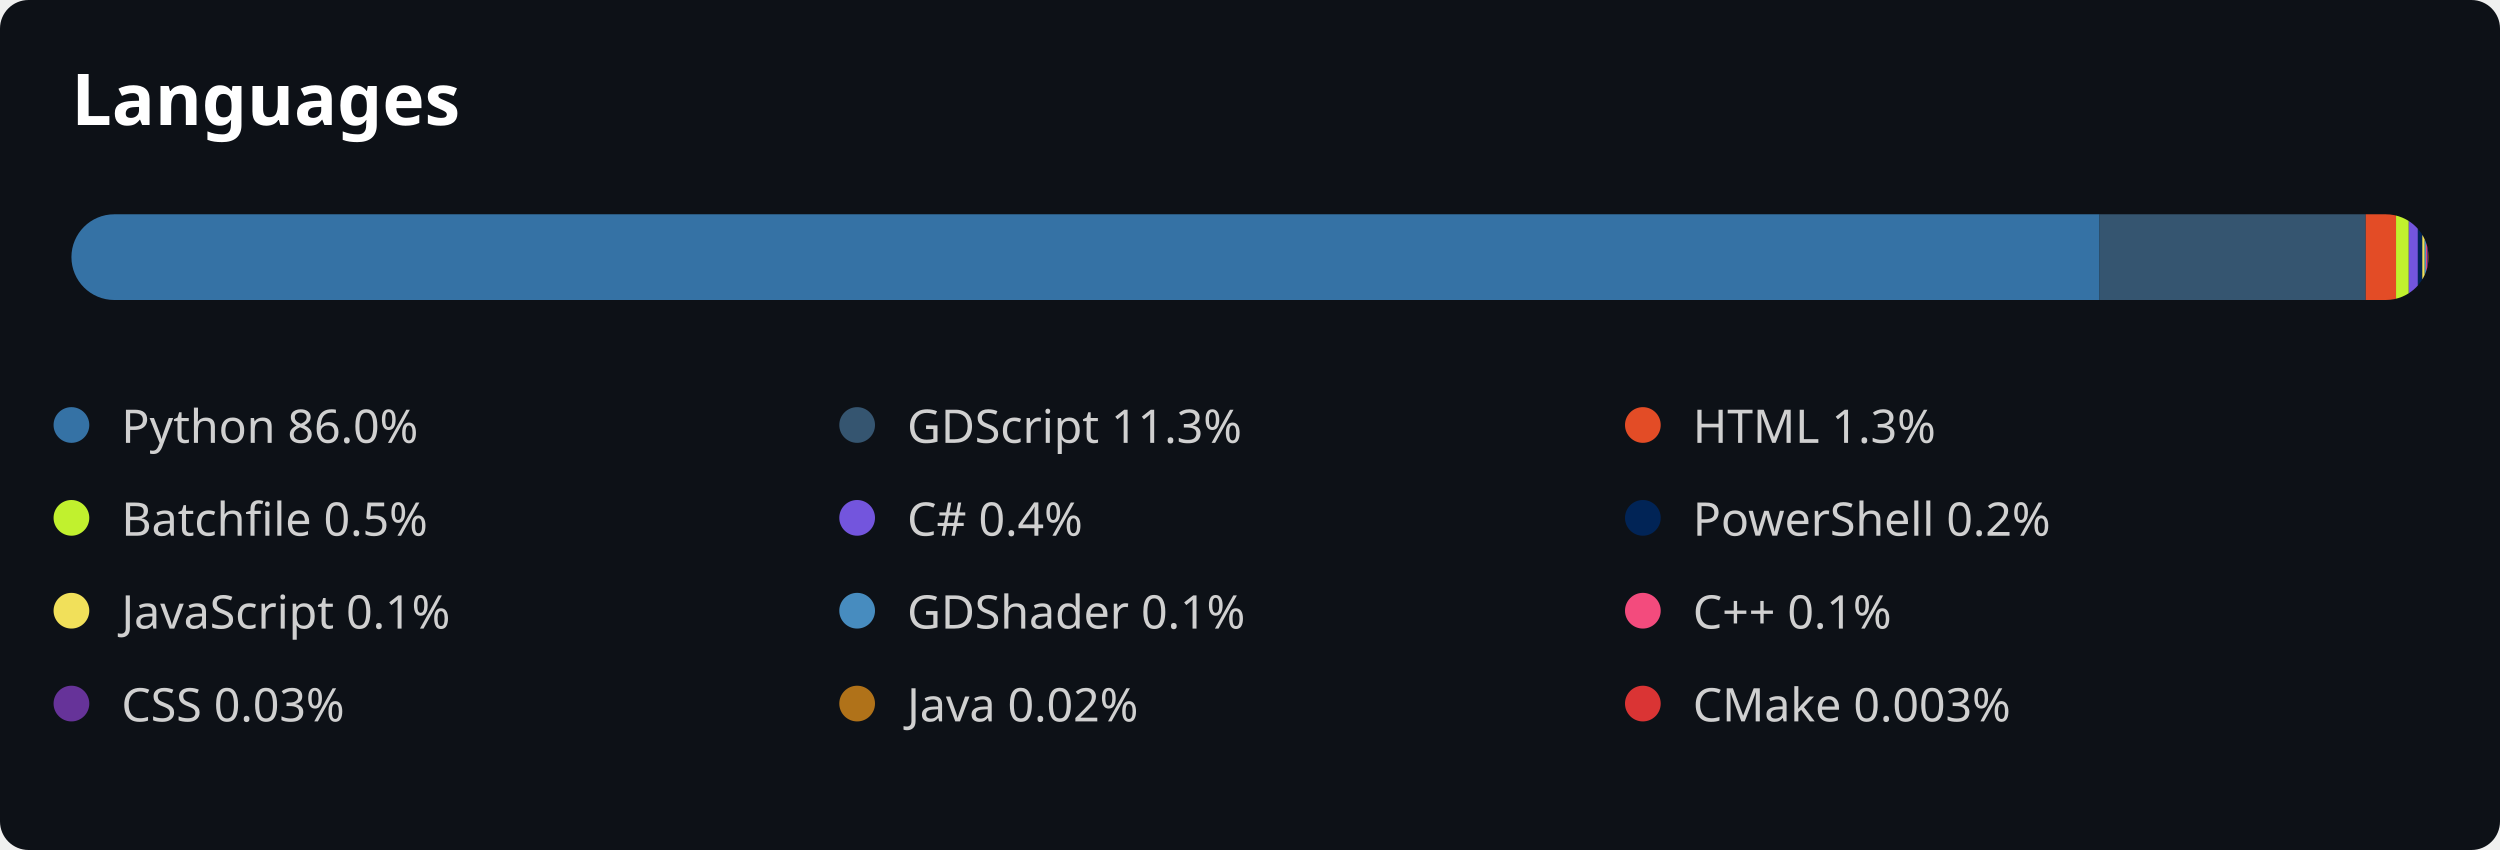
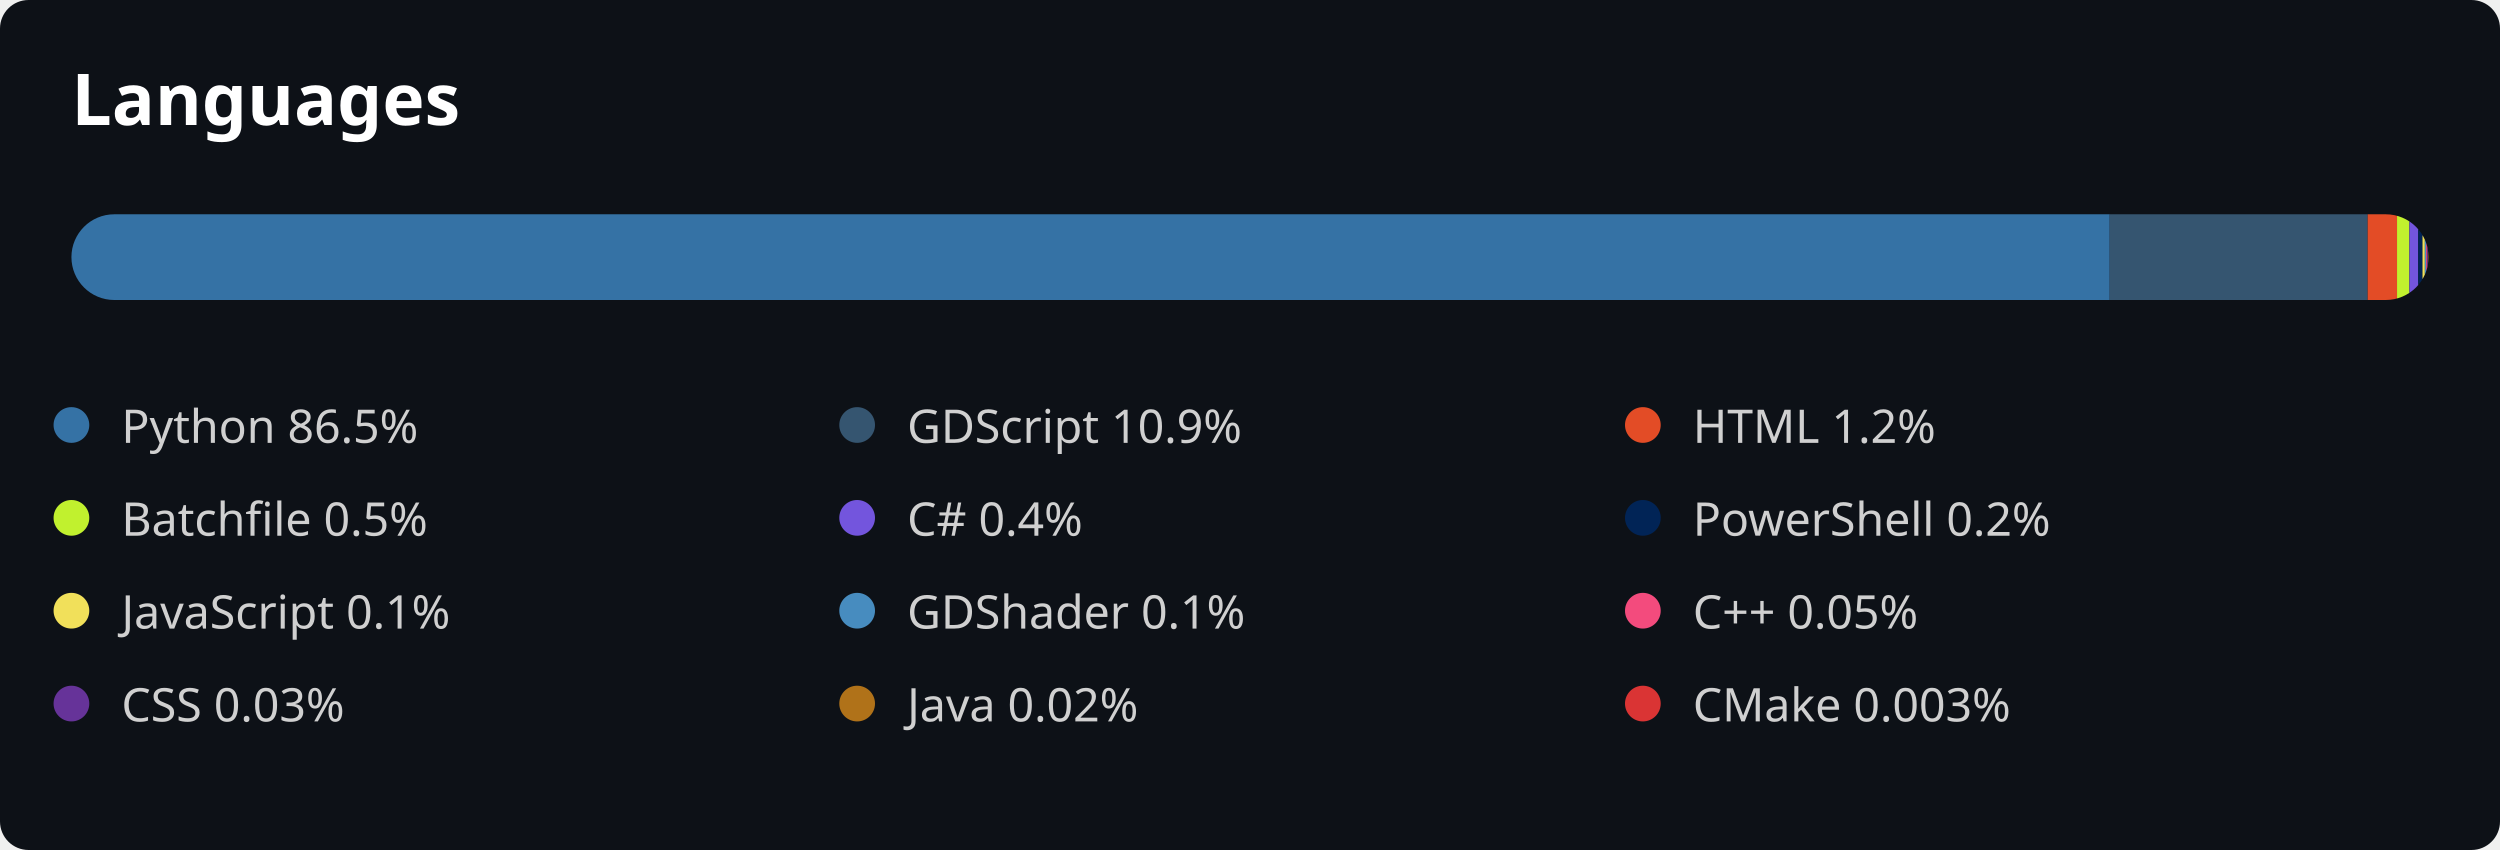
<svg xmlns="http://www.w3.org/2000/svg" width="700" height="238" viewBox="0 0 700 238">
  <style>
    .title { font: 600 20px 'Segoe UI', Ubuntu, Sans-Serif; fill: #ffffff; }
    .legend-text { font: 400 13px 'Segoe UI', Ubuntu, Sans-Serif; fill: #d0d0d0; }
  </style>
  <rect width="100%" height="100%" rx="8" fill="#0d1117" />
  <text x="20" y="35" class="title">Languages</text>
  <clipPath id="barClip">
    <rect x="20" y="60" width="660" height="24" rx="12.0" />
  </clipPath>
  <g clip-path="url(#barClip)">
-     <rect x="20.00" y="60" width="567.88" height="24" fill="#3572A5" />
-     <rect x="587.88" y="60" width="74.53" height="24" fill="#355570" />
-     <rect x="662.41" y="60" width="8.49" height="24" fill="#e34c26" />
-     <rect x="670.89" y="60" width="3.57" height="24" fill="#C1F12E" />
-     <rect x="674.47" y="60" width="2.54" height="24" fill="#7355dd" />
-     <rect x="677.00" y="60" width="1.24" height="24" fill="#012456" />
-     <rect x="678.24" y="60" width="0.68" height="24" fill="#f1e05a" />
-     <rect x="678.92" y="60" width="0.38" height="24" fill="#478CBF" />
-     <rect x="679.30" y="60" width="0.34" height="24" fill="#f34b7d" />
-     <rect x="679.63" y="60" width="0.23" height="24" fill="#663399" />
-     <rect x="679.86" y="60" width="0.11" height="24" fill="#b07219" />
+     <rect x="20.00" y="60" width="570.72" height="24" fill="#3572A5" />
+     <rect x="590.72" y="60" width="72.23" height="24" fill="#355570" />
+     <rect x="662.95" y="60" width="8.23" height="24" fill="#e34c26" />
+     <rect x="671.17" y="60" width="3.46" height="24" fill="#C1F12E" />
+     <rect x="674.64" y="60" width="2.46" height="24" fill="#7355dd" />
+     <rect x="677.10" y="60" width="1.20" height="24" fill="#012456" />
+     <rect x="678.30" y="60" width="0.66" height="24" fill="#f1e05a" />
+     <rect x="678.95" y="60" width="0.37" height="24" fill="#478CBF" />
+     <rect x="679.32" y="60" width="0.33" height="24" fill="#f34b7d" />
+     <rect x="679.64" y="60" width="0.22" height="24" fill="#663399" />
+     <rect x="679.87" y="60" width="0.11" height="24" fill="#b07219" />
    <rect x="679.98" y="60" width="0.02" height="24" fill="#DA3434" />
  </g>
  <circle cx="20" cy="119" r="5" fill="#3572A5" />
-   <text x="34" y="124" class="legend-text">Python 86.0%</text>
+   <text x="34" y="124" class="legend-text">Python 86.5%</text>
  <circle cx="240" cy="119" r="5" fill="#355570" />
-   <text x="254" y="124" class="legend-text">GDScript 11.3%</text>
+   <text x="254" y="124" class="legend-text">GDScript 10.9%</text>
  <circle cx="460" cy="119" r="5" fill="#e34c26" />
-   <text x="474" y="124" class="legend-text">HTML 1.3%</text>
+   <text x="474" y="124" class="legend-text">HTML 1.2%</text>
  <circle cx="20" cy="145" r="5" fill="#C1F12E" />
  <text x="34" y="150" class="legend-text">Batchfile 0.5%</text>
  <circle cx="240" cy="145" r="5" fill="#7355dd" />
  <text x="254" y="150" class="legend-text">C# 0.4%</text>
  <circle cx="460" cy="145" r="5" fill="#012456" />
  <text x="474" y="150" class="legend-text">PowerShell 0.2%</text>
  <circle cx="20" cy="171" r="5" fill="#f1e05a" />
  <text x="34" y="176" class="legend-text">JavaScript 0.1%</text>
  <circle cx="240" cy="171" r="5" fill="#478CBF" />
  <text x="254" y="176" class="legend-text">GDShader 0.1%</text>
  <circle cx="460" cy="171" r="5" fill="#f34b7d" />
-   <text x="474" y="176" class="legend-text">C++ 0.1%</text>
+   <text x="474" y="176" class="legend-text">C++ 0.05%</text>
  <circle cx="20" cy="197" r="5" fill="#663399" />
  <text x="34" y="202" class="legend-text">CSS 0.03%</text>
  <circle cx="240" cy="197" r="5" fill="#b07219" />
  <text x="254" y="202" class="legend-text">Java 0.02%</text>
  <circle cx="460" cy="197" r="5" fill="#DA3434" />
  <text x="474" y="202" class="legend-text">CMake 0.003%</text>
</svg>
